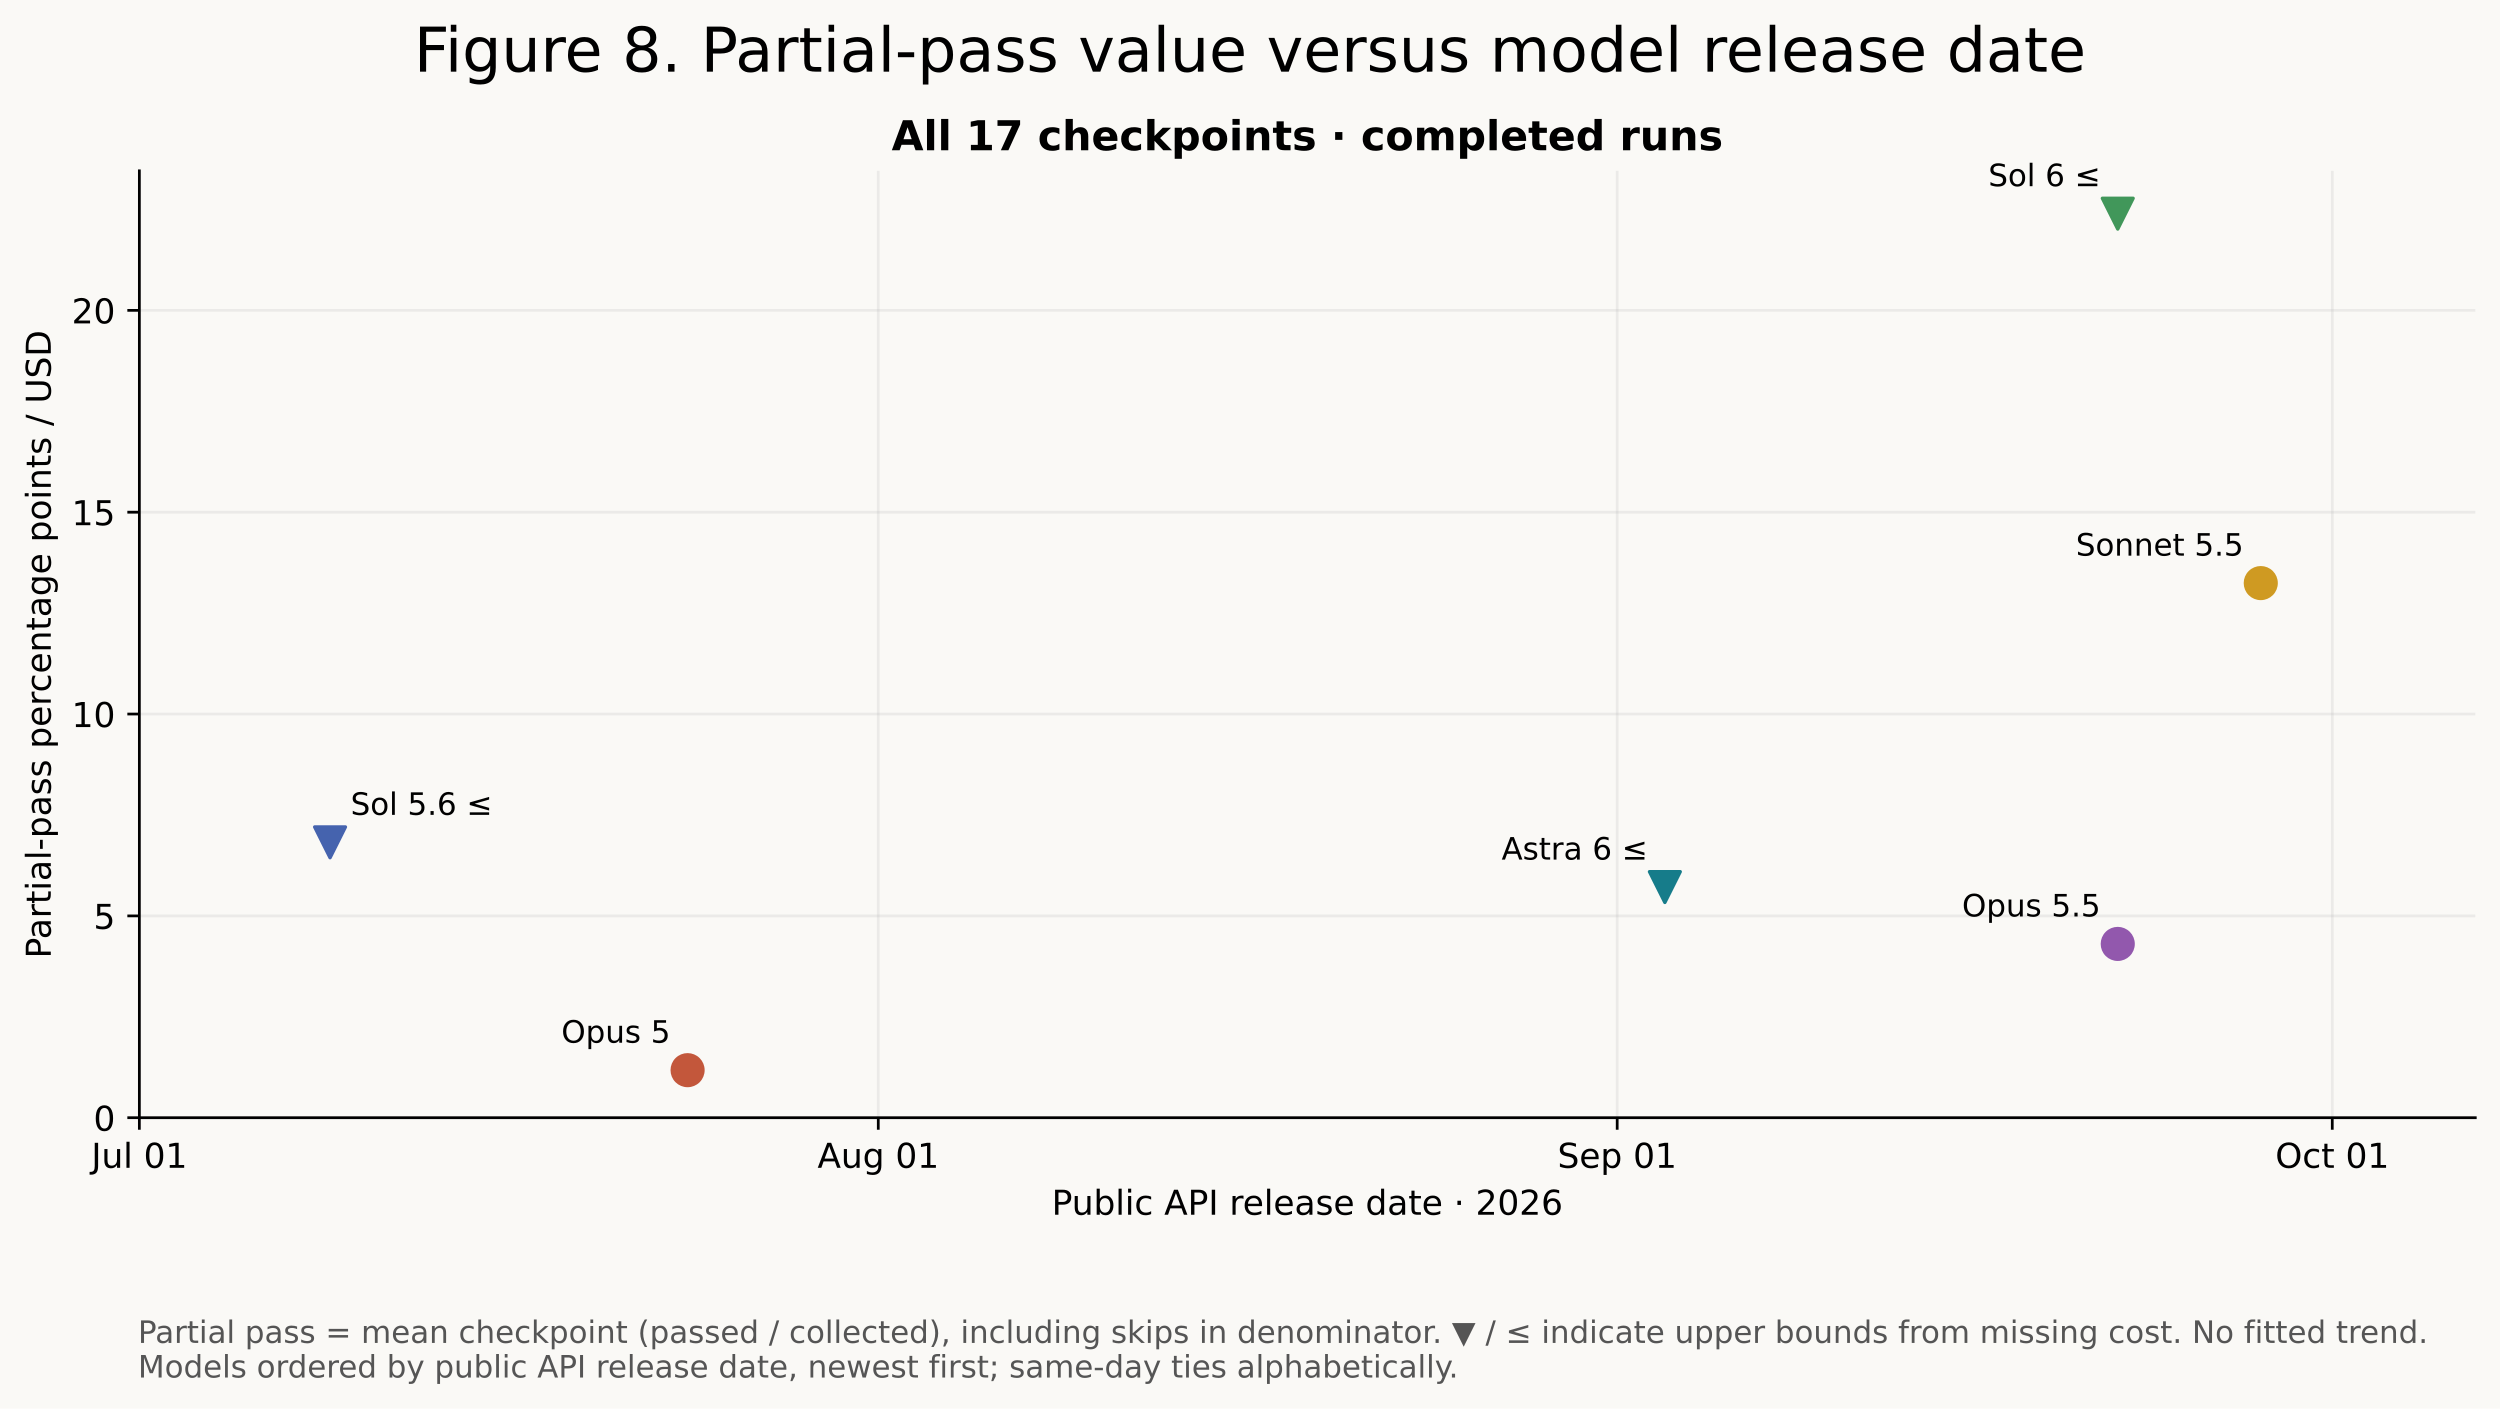
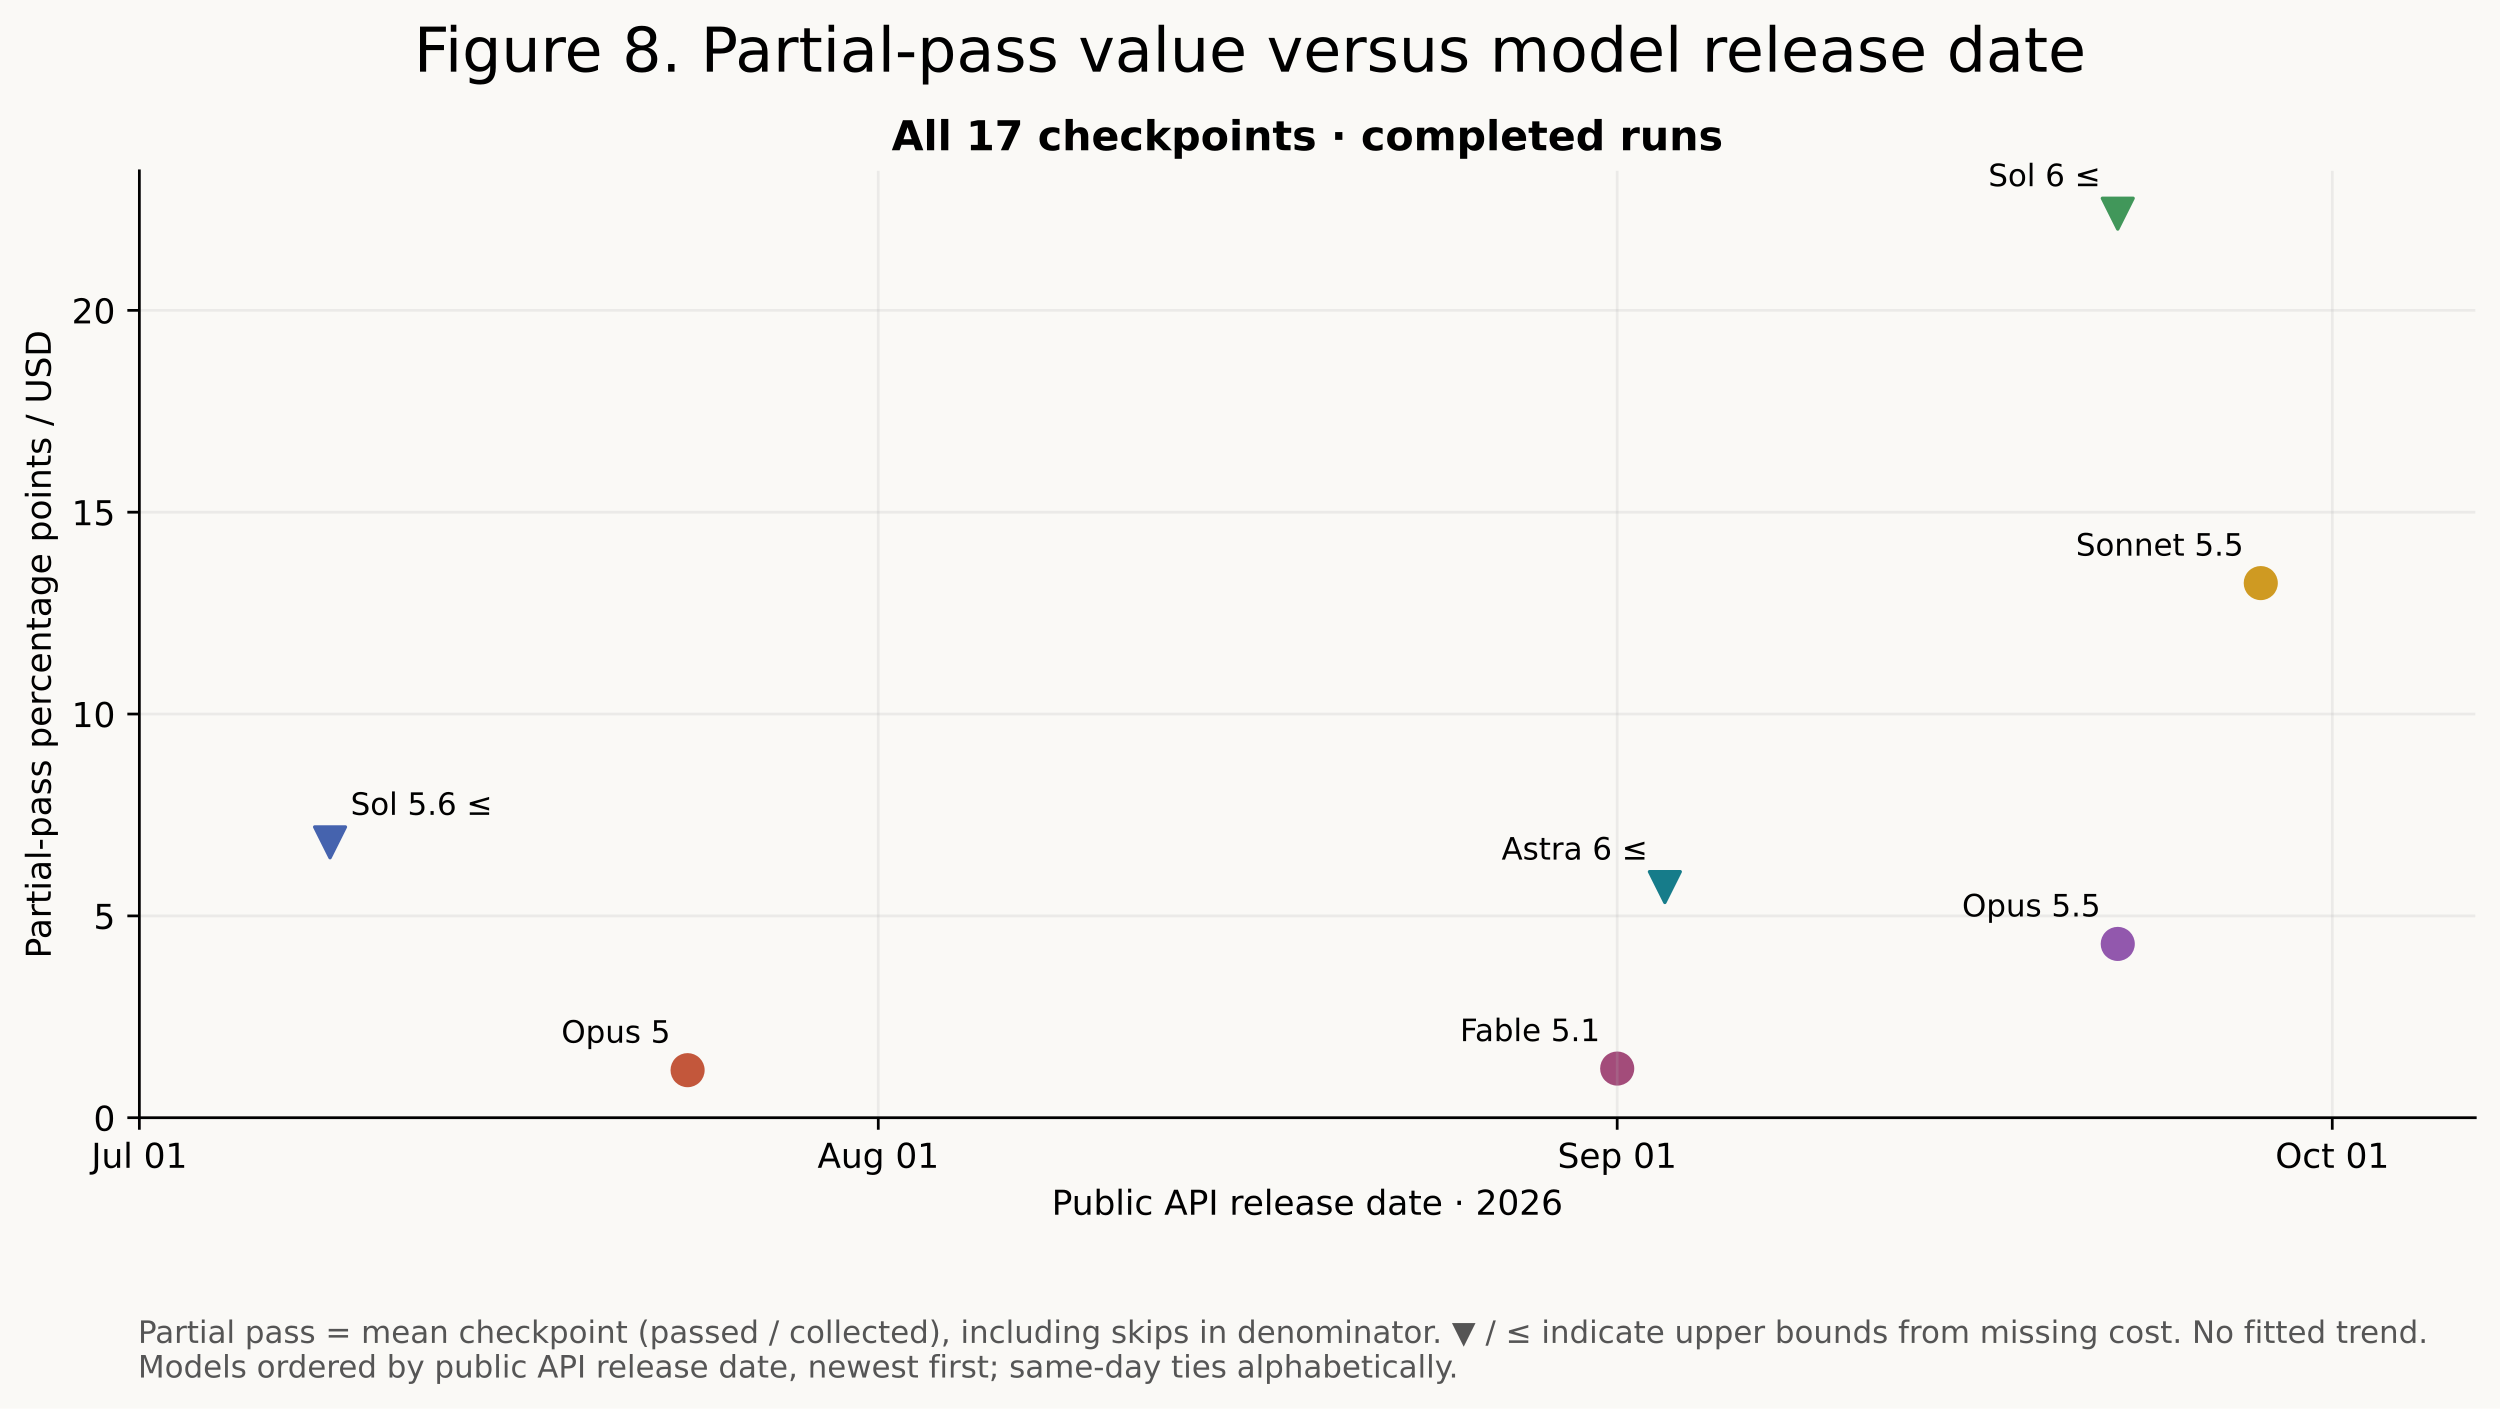
<svg xmlns="http://www.w3.org/2000/svg" xmlns:xlink="http://www.w3.org/1999/xlink" width="728.4pt" height="410.423pt" viewBox="0 0 728.4 410.423" version="1.1">
  <defs>
    <style type="text/css">*{stroke-linejoin: round; stroke-linecap: butt}</style>
  </defs>
  <g id="figure_1">
    <g id="patch_1">
      <path d="M 0 410.423  L 728.4 410.423  L 728.4 0  L 0 0  z " style="fill: #faf9f6" />
    </g>
    <g id="axes_1">
      <g id="patch_2">
        <path d="M 40.603 325.659  L 721.2 325.659  L 721.2 49.771  L 40.603 49.771  z " style="fill: #faf9f6" />
      </g>
      <g id="PathCollection_1">
        <defs>
-           <path id="m5f709fc969" d="M 0 4.472  C 1.186 4.472 2.324 4.001 3.162 3.162  C 4.001 2.324 4.472 1.186 4.472 0  C 4.472 -1.186 4.001 -2.324 3.162 -3.162  C 2.324 -4.001 1.186 -4.472 0 -4.472  C -1.186 -4.472 -2.324 -4.001 -3.162 -3.162  C -4.001 -2.324 -4.472 -1.186 -4.472 0  C -4.472 1.186 -4.001 2.324 -3.162 3.162  C -2.324 4.001 -1.186 4.472 0 4.472  z " style="stroke: #cf9a22" />
-         </defs>
-         <g clip-path="url(#pf1cfac742d)">
-           <use xlink:href="#m5f709fc969" x="658.696" y="169.888" style="fill: #cf9a22; stroke: #cf9a22" />
+           <path id="m97df14ca5f" d="M 0 4.472  C 1.186 4.472 2.324 4.001 3.162 3.162  C 4.001 2.324 4.472 1.186 4.472 0  C 4.472 -1.186 4.001 -2.324 3.162 -3.162  C 2.324 -4.001 1.186 -4.472 0 -4.472  C -1.186 -4.472 -2.324 -4.001 -3.162 -3.162  C -4.001 -2.324 -4.472 -1.186 -4.472 0  C -4.472 1.186 -4.001 2.324 -3.162 3.162  C -2.324 4.001 -1.186 4.472 0 4.472  z " style="stroke: #cf9a22" />
+         </defs>
+         <g clip-path="url(#pb547c76cdd)">
+           <use xlink:href="#m97df14ca5f" x="658.696" y="169.888" style="fill: #cf9a22; stroke: #cf9a22" />
        </g>
      </g>
      <g id="PathCollection_2">
        <defs>
-           <path id="m3e2ed2dce3" d="M 0 4.472  C 1.186 4.472 2.324 4.001 3.162 3.162  C 4.001 2.324 4.472 1.186 4.472 0  C 4.472 -1.186 4.001 -2.324 3.162 -3.162  C 2.324 -4.001 1.186 -4.472 0 -4.472  C -1.186 -4.472 -2.324 -4.001 -3.162 -3.162  C -4.001 -2.324 -4.472 -1.186 -4.472 0  C -4.472 1.186 -4.001 2.324 -3.162 3.162  C -2.324 4.001 -1.186 4.472 0 4.472  z " style="stroke: #9258ad" />
-         </defs>
-         <g clip-path="url(#pf1cfac742d)">
-           <use xlink:href="#m3e2ed2dce3" x="617.027" y="275.02" style="fill: #9258ad; stroke: #9258ad" />
+           <path id="m77b72628e1" d="M 0 4.472  C 1.186 4.472 2.324 4.001 3.162 3.162  C 4.001 2.324 4.472 1.186 4.472 0  C 4.472 -1.186 4.001 -2.324 3.162 -3.162  C 2.324 -4.001 1.186 -4.472 0 -4.472  C -1.186 -4.472 -2.324 -4.001 -3.162 -3.162  C -4.001 -2.324 -4.472 -1.186 -4.472 0  C -4.472 1.186 -4.001 2.324 -3.162 3.162  C -2.324 4.001 -1.186 4.472 0 4.472  z " style="stroke: #9258ad" />
+         </defs>
+         <g clip-path="url(#pb547c76cdd)">
+           <use xlink:href="#m77b72628e1" x="617.027" y="275.02" style="fill: #9258ad; stroke: #9258ad" />
        </g>
      </g>
      <g id="PathCollection_3">
        <defs>
-           <path id="m6beac2d049" d="M -0 4.472  L 4.472 -4.472  L -4.472 -4.472  z " style="stroke: #41975a" />
-         </defs>
-         <g clip-path="url(#pf1cfac742d)">
-           <use xlink:href="#m6beac2d049" x="617.027" y="62.249" style="fill: #41975a; stroke: #41975a" />
+           <path id="ma127b78712" d="M -0 4.472  L 4.472 -4.472  L -4.472 -4.472  z " style="stroke: #41975a" />
+         </defs>
+         <g clip-path="url(#pb547c76cdd)">
+           <use xlink:href="#ma127b78712" x="617.027" y="62.249" style="fill: #41975a; stroke: #41975a" />
        </g>
      </g>
      <g id="PathCollection_4">
        <defs>
-           <path id="m3835b36db3" d="M -0 4.472  L 4.472 -4.472  L -4.472 -4.472  z " style="stroke: #167c8a" />
-         </defs>
-         <g clip-path="url(#pf1cfac742d)">
-           <use xlink:href="#m3835b36db3" x="485.074" y="258.452" style="fill: #167c8a; stroke: #167c8a" />
+           <path id="m8137f2c154" d="M -0 4.472  L 4.472 -4.472  L -4.472 -4.472  z " style="stroke: #167c8a" />
+         </defs>
+         <g clip-path="url(#pb547c76cdd)">
+           <use xlink:href="#m8137f2c154" x="485.074" y="258.452" style="fill: #167c8a; stroke: #167c8a" />
        </g>
      </g>
      <g id="PathCollection_5">
        <defs>
-           <path id="m2d5e82961f" d="M 0 4.472  C 1.186 4.472 2.324 4.001 3.162 3.162  C 4.001 2.324 4.472 1.186 4.472 0  C 4.472 -1.186 4.001 -2.324 3.162 -3.162  C 2.324 -4.001 1.186 -4.472 0 -4.472  C -1.186 -4.472 -2.324 -4.001 -3.162 -3.162  C -4.001 -2.324 -4.472 -1.186 -4.472 0  C -4.472 1.186 -4.001 2.324 -3.162 3.162  C -2.324 4.001 -1.186 4.472 0 4.472  z " style="stroke: #c3573b" />
-         </defs>
-         <g clip-path="url(#pf1cfac742d)">
-           <use xlink:href="#m2d5e82961f" x="200.335" y="311.802" style="fill: #c3573b; stroke: #c3573b" />
+           <path id="m86102095bd" d="M 0 4.472  C 1.186 4.472 2.324 4.001 3.162 3.162  C 4.001 2.324 4.472 1.186 4.472 0  C 4.472 -1.186 4.001 -2.324 3.162 -3.162  C 2.324 -4.001 1.186 -4.472 0 -4.472  C -1.186 -4.472 -2.324 -4.001 -3.162 -3.162  C -4.001 -2.324 -4.472 -1.186 -4.472 0  C -4.472 1.186 -4.001 2.324 -3.162 3.162  C -2.324 4.001 -1.186 4.472 0 4.472  z " style="stroke: #a34c7a" />
+         </defs>
+         <g clip-path="url(#pb547c76cdd)">
+           <use xlink:href="#m86102095bd" x="471.185" y="311.336" style="fill: #a34c7a; stroke: #a34c7a" />
        </g>
      </g>
      <g id="PathCollection_6">
        <defs>
-           <path id="m0755eaece5" d="M -0 4.472  L 4.472 -4.472  L -4.472 -4.472  z " style="stroke: #4563ae" />
-         </defs>
-         <g clip-path="url(#pf1cfac742d)">
-           <use xlink:href="#m0755eaece5" x="96.162" y="245.42" style="fill: #4563ae; stroke: #4563ae" />
+           <path id="m0e4bfd150e" d="M 0 4.472  C 1.186 4.472 2.324 4.001 3.162 3.162  C 4.001 2.324 4.472 1.186 4.472 0  C 4.472 -1.186 4.001 -2.324 3.162 -3.162  C 2.324 -4.001 1.186 -4.472 0 -4.472  C -1.186 -4.472 -2.324 -4.001 -3.162 -3.162  C -4.001 -2.324 -4.472 -1.186 -4.472 0  C -4.472 1.186 -4.001 2.324 -3.162 3.162  C -2.324 4.001 -1.186 4.472 0 4.472  z " style="stroke: #c3573b" />
+         </defs>
+         <g clip-path="url(#pb547c76cdd)">
+           <use xlink:href="#m0e4bfd150e" x="200.335" y="311.802" style="fill: #c3573b; stroke: #c3573b" />
+         </g>
+       </g>
+       <g id="PathCollection_7">
+         <defs>
+           <path id="med65472b23" d="M -0 4.472  L 4.472 -4.472  L -4.472 -4.472  z " style="stroke: #4563ae" />
+         </defs>
+         <g clip-path="url(#pb547c76cdd)">
+           <use xlink:href="#med65472b23" x="96.162" y="245.42" style="fill: #4563ae; stroke: #4563ae" />
        </g>
      </g>
      <g id="matplotlib.axis_1">
        <g id="xtick_1">
          <g id="line2d_1">
-             <path d="M 40.603 325.659  L 40.603 49.771  " clip-path="url(#pf1cfac742d)" style="fill: none; stroke: #b0b0b0; stroke-opacity: 0.2; stroke-width: 0.8; stroke-linecap: square" />
+             <path d="M 40.603 325.659  L 40.603 49.771  " clip-path="url(#pb547c76cdd)" style="fill: none; stroke: #b0b0b0; stroke-opacity: 0.2; stroke-width: 0.8; stroke-linecap: square" />
          </g>
          <g id="line2d_2">
            <defs>
-               <path id="m1985eea873" d="M 0 0  L 0 3.5  " style="stroke: #000000; stroke-width: 0.8" />
+               <path id="m52240290ff" d="M 0 0  L 0 3.5  " style="stroke: #000000; stroke-width: 0.8" />
            </defs>
            <g>
-               <use xlink:href="#m1985eea873" x="40.603" y="325.659" style="stroke: #000000; stroke-width: 0.8" />
+               <use xlink:href="#m52240290ff" x="40.603" y="325.659" style="stroke: #000000; stroke-width: 0.8" />
            </g>
          </g>
          <g id="text_1">
            <text style="font-size: 10px; font-family: 'DejaVu Sans'; text-anchor: middle" x="40.603" y="340.258" transform="rotate(-0 40.60312 340.2577)">Jul 01</text>
          </g>
        </g>
        <g id="xtick_2">
          <g id="line2d_3">
-             <path d="M 255.894 325.659  L 255.894 49.771  " clip-path="url(#pf1cfac742d)" style="fill: none; stroke: #b0b0b0; stroke-opacity: 0.2; stroke-width: 0.8; stroke-linecap: square" />
+             <path d="M 255.894 325.659  L 255.894 49.771  " clip-path="url(#pb547c76cdd)" style="fill: none; stroke: #b0b0b0; stroke-opacity: 0.2; stroke-width: 0.8; stroke-linecap: square" />
          </g>
          <g id="line2d_4">
            <g>
-               <use xlink:href="#m1985eea873" x="255.894" y="325.659" style="stroke: #000000; stroke-width: 0.8" />
+               <use xlink:href="#m52240290ff" x="255.894" y="325.659" style="stroke: #000000; stroke-width: 0.8" />
            </g>
          </g>
          <g id="text_2">
            <text style="font-size: 10px; font-family: 'DejaVu Sans'; text-anchor: middle" x="255.894" y="340.258" transform="rotate(-0 255.8938 340.2577)">Aug 01</text>
          </g>
        </g>
        <g id="xtick_3">
          <g id="line2d_5">
-             <path d="M 471.185 325.659  L 471.185 49.771  " clip-path="url(#pf1cfac742d)" style="fill: none; stroke: #b0b0b0; stroke-opacity: 0.2; stroke-width: 0.8; stroke-linecap: square" />
+             <path d="M 471.185 325.659  L 471.185 49.771  " clip-path="url(#pb547c76cdd)" style="fill: none; stroke: #b0b0b0; stroke-opacity: 0.2; stroke-width: 0.8; stroke-linecap: square" />
          </g>
          <g id="line2d_6">
            <g>
-               <use xlink:href="#m1985eea873" x="471.185" y="325.659" style="stroke: #000000; stroke-width: 0.8" />
+               <use xlink:href="#m52240290ff" x="471.185" y="325.659" style="stroke: #000000; stroke-width: 0.8" />
            </g>
          </g>
          <g id="text_3">
            <text style="font-size: 10px; font-family: 'DejaVu Sans'; text-anchor: middle" x="471.185" y="340.258" transform="rotate(-0 471.1845 340.2577)">Sep 01</text>
          </g>
        </g>
        <g id="xtick_4">
          <g id="line2d_7">
-             <path d="M 679.53 325.659  L 679.53 49.771  " clip-path="url(#pf1cfac742d)" style="fill: none; stroke: #b0b0b0; stroke-opacity: 0.2; stroke-width: 0.8; stroke-linecap: square" />
+             <path d="M 679.53 325.659  L 679.53 49.771  " clip-path="url(#pb547c76cdd)" style="fill: none; stroke: #b0b0b0; stroke-opacity: 0.2; stroke-width: 0.8; stroke-linecap: square" />
          </g>
          <g id="line2d_8">
            <g>
-               <use xlink:href="#m1985eea873" x="679.53" y="325.659" style="stroke: #000000; stroke-width: 0.8" />
+               <use xlink:href="#m52240290ff" x="679.53" y="325.659" style="stroke: #000000; stroke-width: 0.8" />
            </g>
          </g>
          <g id="text_4">
            <text style="font-size: 10px; font-family: 'DejaVu Sans'; text-anchor: middle" x="679.53" y="340.258" transform="rotate(-0 679.5304 340.2577)">Oct 01</text>
          </g>
        </g>
        <g id="text_5">
          <text style="font-size: 10px; font-family: 'DejaVu Sans'; text-anchor: middle" x="380.901" y="353.936" transform="rotate(-0 380.9013 353.9358)">Public API release date · 2026</text>
        </g>
      </g>
      <g id="matplotlib.axis_2">
        <g id="ytick_1">
          <g id="line2d_9">
-             <path d="M 40.603 325.659  L 721.2 325.659  " clip-path="url(#pf1cfac742d)" style="fill: none; stroke: #b0b0b0; stroke-opacity: 0.2; stroke-width: 0.8; stroke-linecap: square" />
+             <path d="M 40.603 325.659  L 721.2 325.659  " clip-path="url(#pb547c76cdd)" style="fill: none; stroke: #b0b0b0; stroke-opacity: 0.2; stroke-width: 0.8; stroke-linecap: square" />
          </g>
          <g id="line2d_10">
            <defs>
-               <path id="m303b783d40" d="M 0 0  L -3.5 0  " style="stroke: #000000; stroke-width: 0.8" />
+               <path id="m2ad74790ad" d="M 0 0  L -3.5 0  " style="stroke: #000000; stroke-width: 0.8" />
            </defs>
            <g>
-               <use xlink:href="#m303b783d40" x="40.603" y="325.659" style="stroke: #000000; stroke-width: 0.8" />
+               <use xlink:href="#m2ad74790ad" x="40.603" y="325.659" style="stroke: #000000; stroke-width: 0.8" />
            </g>
          </g>
          <g id="text_6">
            <text style="font-size: 10px; font-family: 'DejaVu Sans'; text-anchor: end" x="33.603" y="329.458" transform="rotate(-0 33.60312 329.4585)">0</text>
          </g>
        </g>
        <g id="ytick_2">
          <g id="line2d_11">
-             <path d="M 40.603 266.851  L 721.2 266.851  " clip-path="url(#pf1cfac742d)" style="fill: none; stroke: #b0b0b0; stroke-opacity: 0.2; stroke-width: 0.8; stroke-linecap: square" />
+             <path d="M 40.603 266.851  L 721.2 266.851  " clip-path="url(#pb547c76cdd)" style="fill: none; stroke: #b0b0b0; stroke-opacity: 0.2; stroke-width: 0.8; stroke-linecap: square" />
          </g>
          <g id="line2d_12">
            <g>
-               <use xlink:href="#m303b783d40" x="40.603" y="266.851" style="stroke: #000000; stroke-width: 0.8" />
+               <use xlink:href="#m2ad74790ad" x="40.603" y="266.851" style="stroke: #000000; stroke-width: 0.8" />
            </g>
          </g>
          <g id="text_7">
            <text style="font-size: 10px; font-family: 'DejaVu Sans'; text-anchor: end" x="33.603" y="270.65" transform="rotate(-0 33.60312 270.6503)">5</text>
          </g>
        </g>
        <g id="ytick_3">
          <g id="line2d_13">
-             <path d="M 40.603 208.043  L 721.2 208.043  " clip-path="url(#pf1cfac742d)" style="fill: none; stroke: #b0b0b0; stroke-opacity: 0.2; stroke-width: 0.8; stroke-linecap: square" />
+             <path d="M 40.603 208.043  L 721.2 208.043  " clip-path="url(#pb547c76cdd)" style="fill: none; stroke: #b0b0b0; stroke-opacity: 0.2; stroke-width: 0.8; stroke-linecap: square" />
          </g>
          <g id="line2d_14">
            <g>
-               <use xlink:href="#m303b783d40" x="40.603" y="208.043" style="stroke: #000000; stroke-width: 0.8" />
+               <use xlink:href="#m2ad74790ad" x="40.603" y="208.043" style="stroke: #000000; stroke-width: 0.8" />
            </g>
          </g>
          <g id="text_8">
            <text style="font-size: 10px; font-family: 'DejaVu Sans'; text-anchor: end" x="33.603" y="211.842" transform="rotate(-0 33.60312 211.842)">10</text>
          </g>
        </g>
        <g id="ytick_4">
          <g id="line2d_15">
-             <path d="M 40.603 149.235  L 721.2 149.235  " clip-path="url(#pf1cfac742d)" style="fill: none; stroke: #b0b0b0; stroke-opacity: 0.2; stroke-width: 0.8; stroke-linecap: square" />
+             <path d="M 40.603 149.235  L 721.2 149.235  " clip-path="url(#pb547c76cdd)" style="fill: none; stroke: #b0b0b0; stroke-opacity: 0.2; stroke-width: 0.8; stroke-linecap: square" />
          </g>
          <g id="line2d_16">
            <g>
-               <use xlink:href="#m303b783d40" x="40.603" y="149.235" style="stroke: #000000; stroke-width: 0.8" />
+               <use xlink:href="#m2ad74790ad" x="40.603" y="149.235" style="stroke: #000000; stroke-width: 0.8" />
            </g>
          </g>
          <g id="text_9">
            <text style="font-size: 10px; font-family: 'DejaVu Sans'; text-anchor: end" x="33.603" y="153.034" transform="rotate(-0 33.60312 153.0338)">15</text>
          </g>
        </g>
        <g id="ytick_5">
          <g id="line2d_17">
-             <path d="M 40.603 90.426  L 721.2 90.426  " clip-path="url(#pf1cfac742d)" style="fill: none; stroke: #b0b0b0; stroke-opacity: 0.2; stroke-width: 0.8; stroke-linecap: square" />
+             <path d="M 40.603 90.426  L 721.2 90.426  " clip-path="url(#pb547c76cdd)" style="fill: none; stroke: #b0b0b0; stroke-opacity: 0.2; stroke-width: 0.8; stroke-linecap: square" />
          </g>
          <g id="line2d_18">
            <g>
-               <use xlink:href="#m303b783d40" x="40.603" y="90.426" style="stroke: #000000; stroke-width: 0.8" />
+               <use xlink:href="#m2ad74790ad" x="40.603" y="90.426" style="stroke: #000000; stroke-width: 0.8" />
            </g>
          </g>
          <g id="text_10">
            <text style="font-size: 10px; font-family: 'DejaVu Sans'; text-anchor: end" x="33.603" y="94.226" transform="rotate(-0 33.60312 94.2256)">20</text>
          </g>
        </g>
        <g id="text_11">
          <text style="font-size: 10px; font-family: 'DejaVu Sans'; text-anchor: middle" x="14.798" y="187.715" transform="rotate(-90 14.79844 187.7152)">Partial-pass percentage points / USD</text>
        </g>
      </g>
      <g id="patch_3">
        <path d="M 40.603 325.659  L 40.603 49.771  " style="fill: none; stroke: #000000; stroke-width: 0.8; stroke-linejoin: miter; stroke-linecap: square" />
      </g>
      <g id="patch_4">
        <path d="M 40.603 325.659  L 721.2 325.659  " style="fill: none; stroke: #000000; stroke-width: 0.8; stroke-linejoin: miter; stroke-linecap: square" />
      </g>
      <g id="text_12">
        <text style="font-size: 9px; font-family: 'DejaVu Sans'; text-anchor: end" x="653.696" y="161.888" transform="rotate(-0 653.6958 161.8879)">Sonnet 5.5</text>
      </g>
      <g id="text_13">
        <text style="font-size: 9px; font-family: 'DejaVu Sans'; text-anchor: end" x="612.027" y="267.02" transform="rotate(-0 612.0266 267.0204)">Opus 5.5</text>
      </g>
      <g id="text_14">
        <text style="font-size: 9px; font-family: 'DejaVu Sans'; text-anchor: end" x="612.027" y="54.249" transform="rotate(-0 612.0266 54.2489)">Sol 6 ≤</text>
      </g>
      <g id="text_15">
        <text style="font-size: 9px; font-family: 'DejaVu Sans'; text-anchor: end" x="480.074" y="250.452" transform="rotate(-0 480.0742 250.4523)">Astra 6 ≤</text>
      </g>
      <g id="text_16">
+         <text style="font-size: 9px; font-family: 'DejaVu Sans'; text-anchor: end" x="466.185" y="303.336" transform="rotate(-0 466.1845 303.3357)">Fable 5.1</text>
+       </g>
+       <g id="text_17">
        <text style="font-size: 9px; font-family: 'DejaVu Sans'; text-anchor: end" x="195.335" y="303.802" transform="rotate(-0 195.3349 303.8022)">Opus 5</text>
      </g>
-       <g id="text_17">
+       <g id="text_18">
        <text style="font-size: 9px; font-family: 'DejaVu Sans'; text-anchor: start" x="102.162" y="237.42" transform="rotate(-0 102.162 237.4202)">Sol 5.6 ≤</text>
      </g>
-       <g id="text_18">
+       <g id="text_19">
        <text style="font-weight: 700; font-size: 12px; font-family: 'DejaVu Sans'; text-anchor: middle" x="380.901" y="43.771" transform="rotate(-0 380.9013 43.77123)">All 17 checkpoints · completed runs</text>
      </g>
    </g>
-     <g id="text_19">
+     <g id="text_20">
      <text style="font-size: 18px; font-family: 'DejaVu Sans'; text-anchor: middle" x="364.2" y="20.877" transform="rotate(-0 364.1998 20.87719)">Figure 8. Partial-pass value versus model release date</text>
    </g>
-     <g id="text_20">
+     <g id="text_21">
      <text style="font-size: 9px; font-family: 'DejaVu Sans'; fill: #555555" transform="translate(40.19976 391.2737)">Partial pass = mean checkpoint (passed / collected), including skips in denominator. ▼ / ≤ indicate upper bounds from missing cost. No fitted trend.</text>
      <text style="font-size: 9px; font-family: 'DejaVu Sans'; fill: #555555" transform="translate(40.19976 401.3518)">Models ordered by public API release date, newest first; same-day ties alphabetically.</text>
    </g>
  </g>
  <defs>
-     <clipPath id="pf1cfac742d">
+     <clipPath id="pb547c76cdd">
      <rect x="40.603" y="49.771" width="680.596" height="275.888" />
    </clipPath>
  </defs>
</svg>
